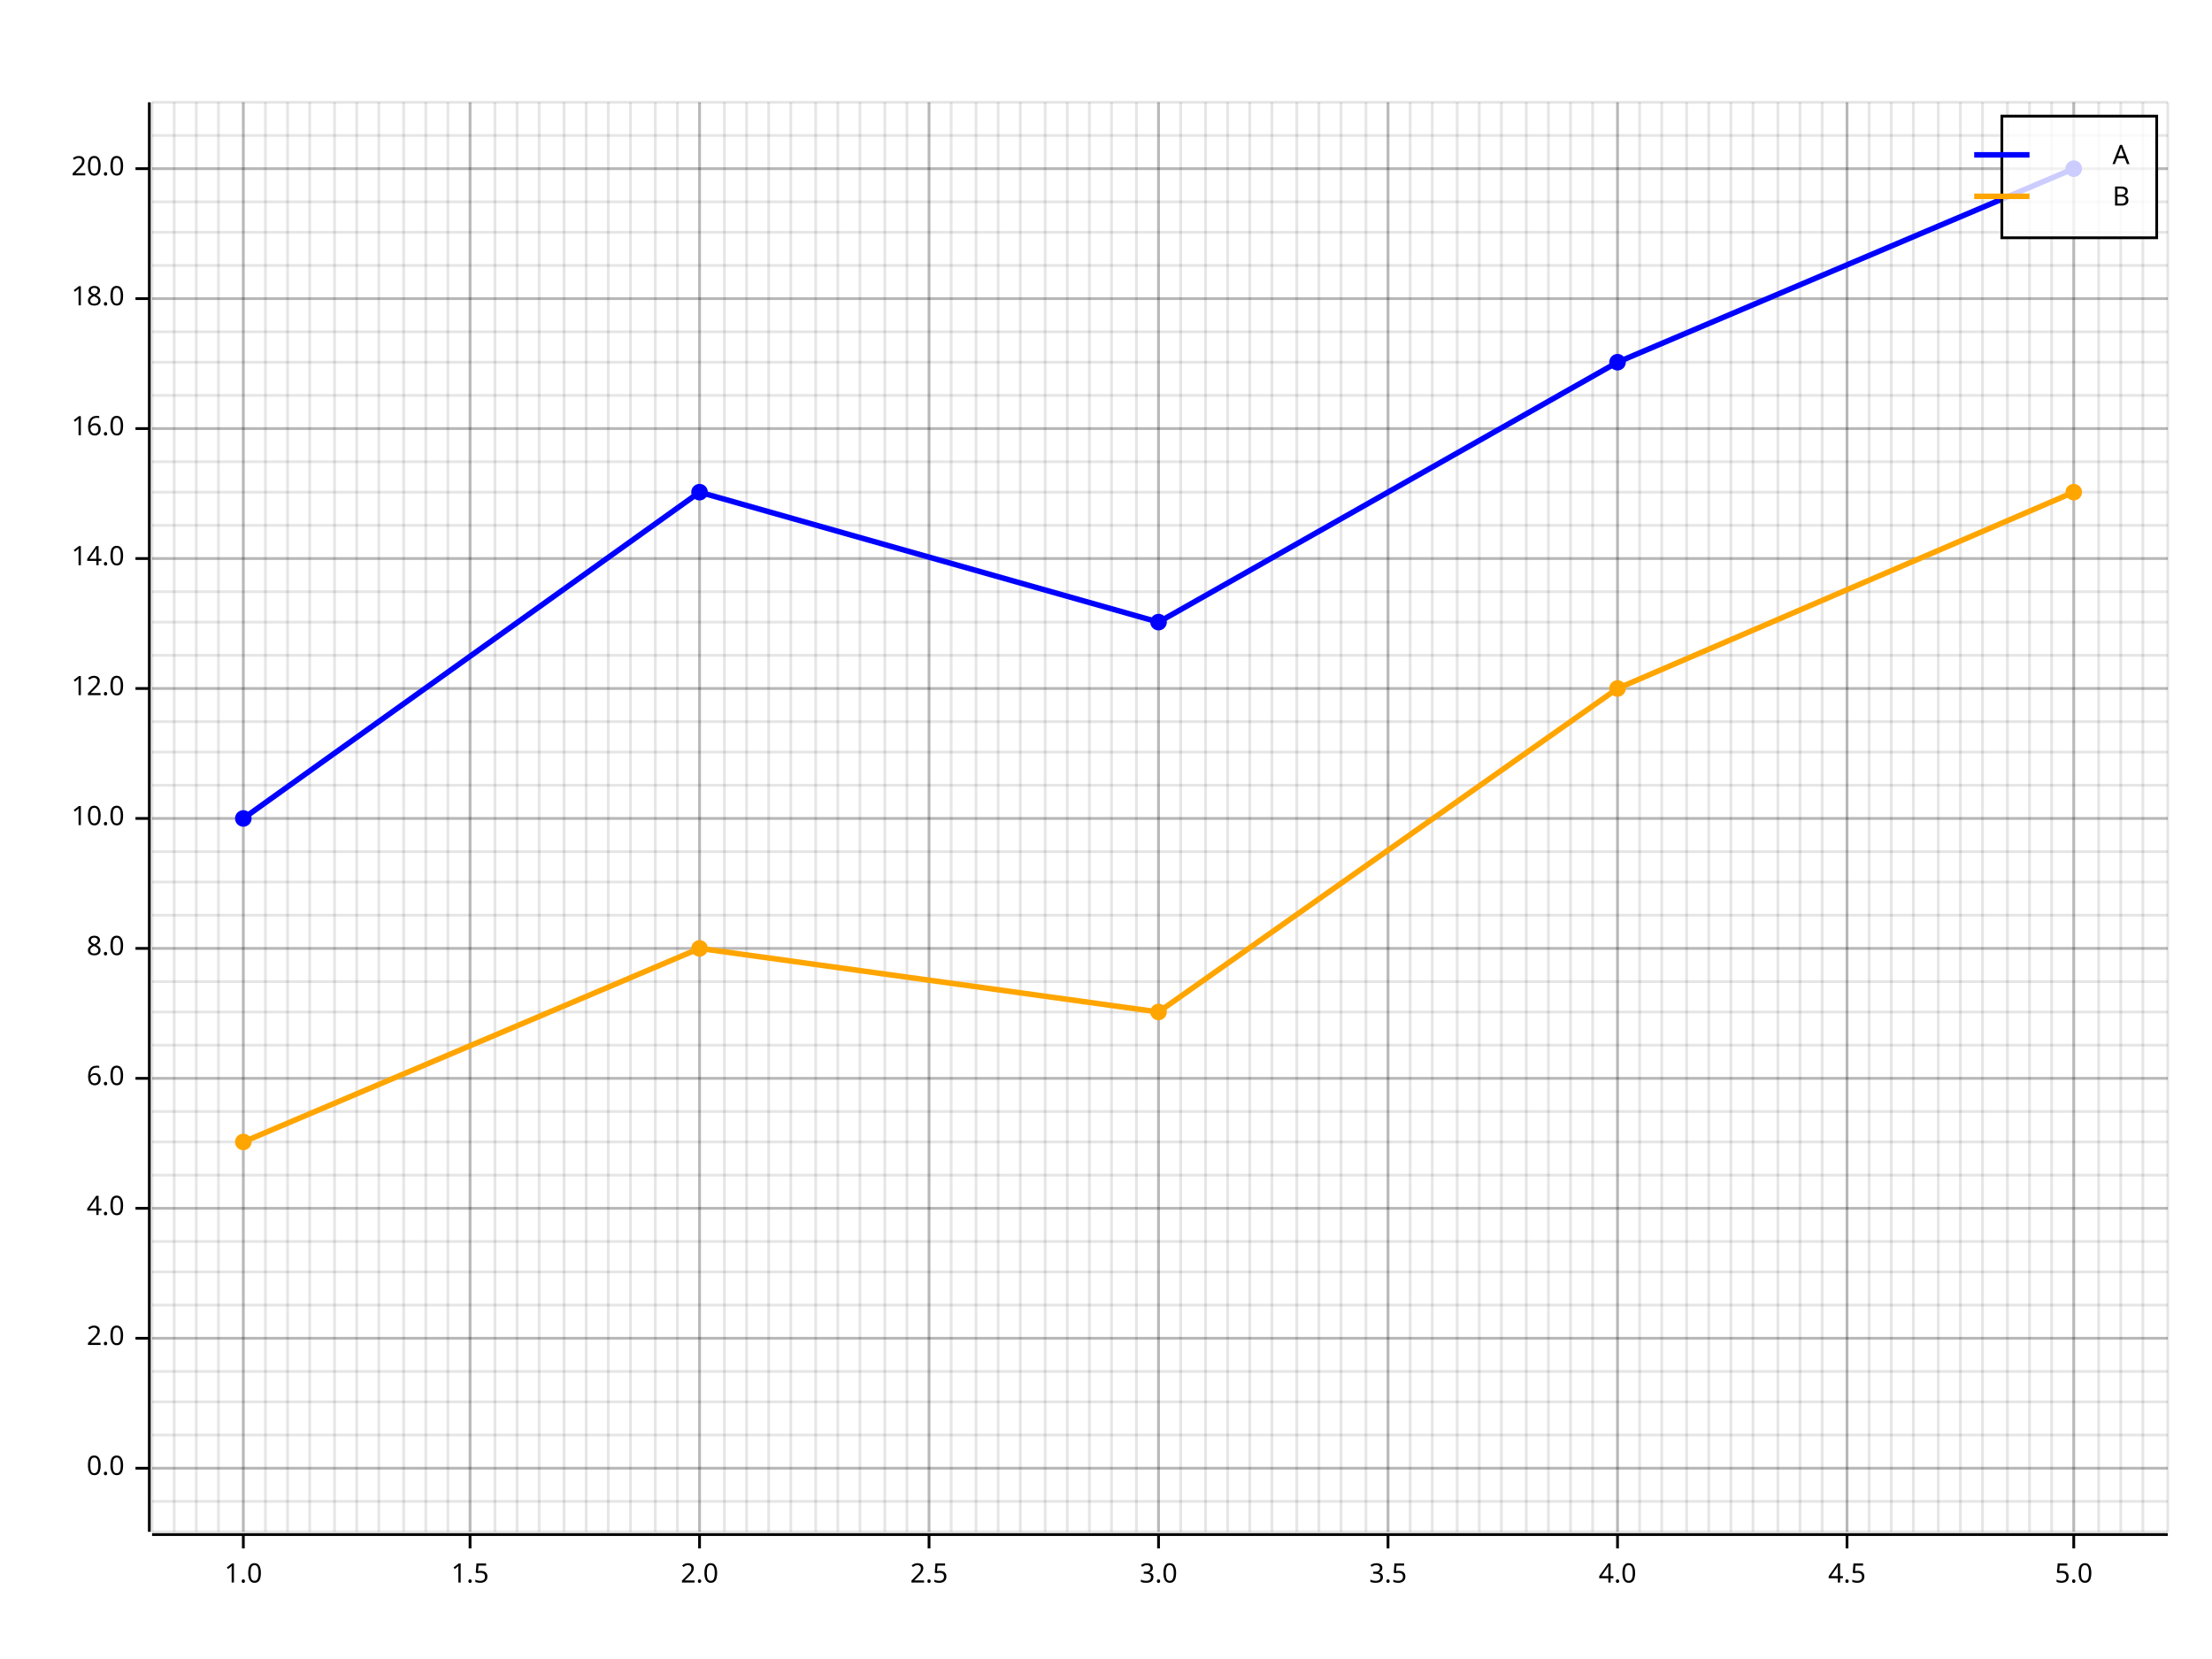
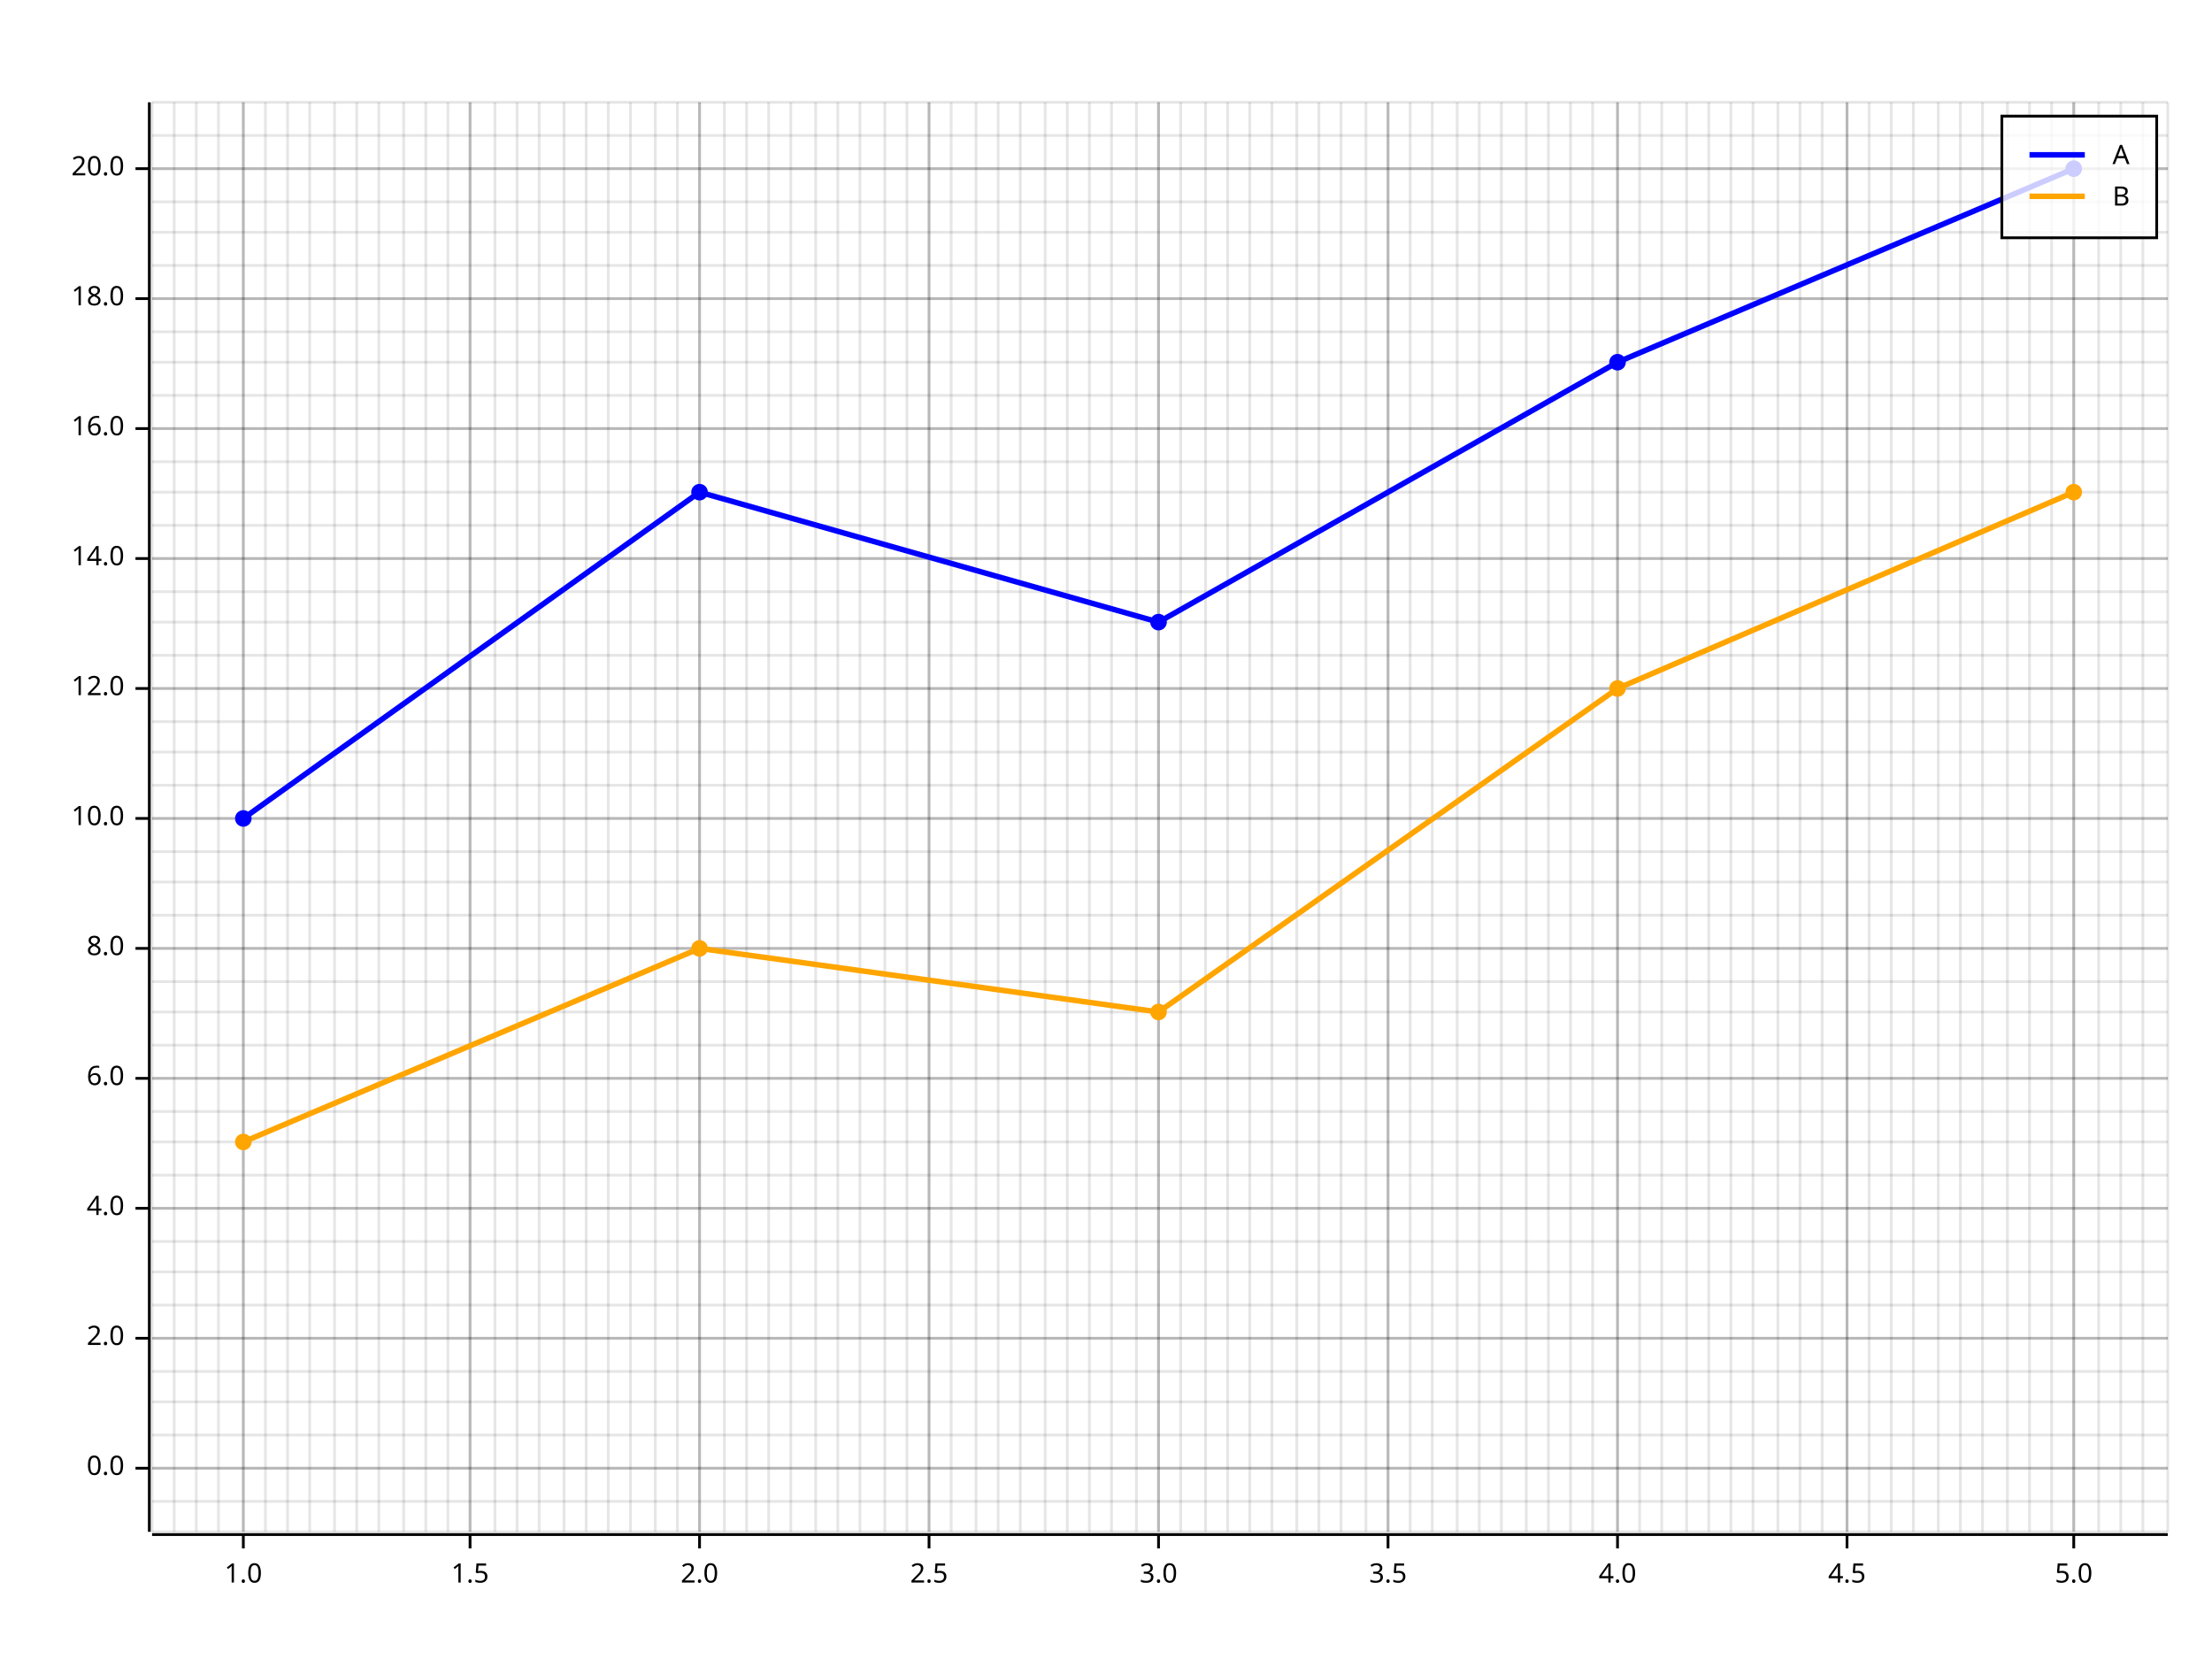
<svg xmlns="http://www.w3.org/2000/svg" width="800" height="600" viewBox="0 0 800 600">
  <rect x="0" y="0" width="800" height="600" opacity="1" fill="#FFFFFF" stroke="none" />
  <text x="400" y="20" dy="0.76em" text-anchor="middle" font-family="sans-serif" font-size="12.097" opacity="1" fill="#000000">

</text>
  <line opacity="0.1" stroke="#000000" stroke-width="1" x1="55" y1="554" x2="55" y2="37" />
  <line opacity="0.1" stroke="#000000" stroke-width="1" x1="63" y1="554" x2="63" y2="37" />
  <line opacity="0.1" stroke="#000000" stroke-width="1" x1="71" y1="554" x2="71" y2="37" />
  <line opacity="0.1" stroke="#000000" stroke-width="1" x1="79" y1="554" x2="79" y2="37" />
  <line opacity="0.1" stroke="#000000" stroke-width="1" x1="88" y1="554" x2="88" y2="37" />
  <line opacity="0.1" stroke="#000000" stroke-width="1" x1="96" y1="554" x2="96" y2="37" />
  <line opacity="0.1" stroke="#000000" stroke-width="1" x1="104" y1="554" x2="104" y2="37" />
  <line opacity="0.1" stroke="#000000" stroke-width="1" x1="112" y1="554" x2="112" y2="37" />
  <line opacity="0.1" stroke="#000000" stroke-width="1" x1="121" y1="554" x2="121" y2="37" />
  <line opacity="0.1" stroke="#000000" stroke-width="1" x1="129" y1="554" x2="129" y2="37" />
  <line opacity="0.1" stroke="#000000" stroke-width="1" x1="137" y1="554" x2="137" y2="37" />
  <line opacity="0.1" stroke="#000000" stroke-width="1" x1="146" y1="554" x2="146" y2="37" />
  <line opacity="0.1" stroke="#000000" stroke-width="1" x1="154" y1="554" x2="154" y2="37" />
  <line opacity="0.1" stroke="#000000" stroke-width="1" x1="162" y1="554" x2="162" y2="37" />
  <line opacity="0.1" stroke="#000000" stroke-width="1" x1="170" y1="554" x2="170" y2="37" />
  <line opacity="0.1" stroke="#000000" stroke-width="1" x1="179" y1="554" x2="179" y2="37" />
  <line opacity="0.1" stroke="#000000" stroke-width="1" x1="187" y1="554" x2="187" y2="37" />
  <line opacity="0.1" stroke="#000000" stroke-width="1" x1="195" y1="554" x2="195" y2="37" />
  <line opacity="0.1" stroke="#000000" stroke-width="1" x1="204" y1="554" x2="204" y2="37" />
  <line opacity="0.1" stroke="#000000" stroke-width="1" x1="212" y1="554" x2="212" y2="37" />
  <line opacity="0.1" stroke="#000000" stroke-width="1" x1="220" y1="554" x2="220" y2="37" />
  <line opacity="0.1" stroke="#000000" stroke-width="1" x1="228" y1="554" x2="228" y2="37" />
  <line opacity="0.1" stroke="#000000" stroke-width="1" x1="237" y1="554" x2="237" y2="37" />
  <line opacity="0.1" stroke="#000000" stroke-width="1" x1="245" y1="554" x2="245" y2="37" />
  <line opacity="0.1" stroke="#000000" stroke-width="1" x1="253" y1="554" x2="253" y2="37" />
  <line opacity="0.1" stroke="#000000" stroke-width="1" x1="262" y1="554" x2="262" y2="37" />
  <line opacity="0.1" stroke="#000000" stroke-width="1" x1="270" y1="554" x2="270" y2="37" />
  <line opacity="0.1" stroke="#000000" stroke-width="1" x1="278" y1="554" x2="278" y2="37" />
  <line opacity="0.1" stroke="#000000" stroke-width="1" x1="286" y1="554" x2="286" y2="37" />
  <line opacity="0.1" stroke="#000000" stroke-width="1" x1="295" y1="554" x2="295" y2="37" />
  <line opacity="0.1" stroke="#000000" stroke-width="1" x1="303" y1="554" x2="303" y2="37" />
  <line opacity="0.1" stroke="#000000" stroke-width="1" x1="311" y1="554" x2="311" y2="37" />
  <line opacity="0.1" stroke="#000000" stroke-width="1" x1="320" y1="554" x2="320" y2="37" />
  <line opacity="0.1" stroke="#000000" stroke-width="1" x1="328" y1="554" x2="328" y2="37" />
  <line opacity="0.1" stroke="#000000" stroke-width="1" x1="336" y1="554" x2="336" y2="37" />
  <line opacity="0.1" stroke="#000000" stroke-width="1" x1="344" y1="554" x2="344" y2="37" />
  <line opacity="0.1" stroke="#000000" stroke-width="1" x1="353" y1="554" x2="353" y2="37" />
  <line opacity="0.1" stroke="#000000" stroke-width="1" x1="361" y1="554" x2="361" y2="37" />
  <line opacity="0.1" stroke="#000000" stroke-width="1" x1="369" y1="554" x2="369" y2="37" />
  <line opacity="0.1" stroke="#000000" stroke-width="1" x1="378" y1="554" x2="378" y2="37" />
  <line opacity="0.1" stroke="#000000" stroke-width="1" x1="386" y1="554" x2="386" y2="37" />
  <line opacity="0.1" stroke="#000000" stroke-width="1" x1="394" y1="554" x2="394" y2="37" />
  <line opacity="0.1" stroke="#000000" stroke-width="1" x1="402" y1="554" x2="402" y2="37" />
  <line opacity="0.1" stroke="#000000" stroke-width="1" x1="411" y1="554" x2="411" y2="37" />
  <line opacity="0.1" stroke="#000000" stroke-width="1" x1="419" y1="554" x2="419" y2="37" />
  <line opacity="0.1" stroke="#000000" stroke-width="1" x1="427" y1="554" x2="427" y2="37" />
  <line opacity="0.1" stroke="#000000" stroke-width="1" x1="436" y1="554" x2="436" y2="37" />
  <line opacity="0.1" stroke="#000000" stroke-width="1" x1="444" y1="554" x2="444" y2="37" />
  <line opacity="0.1" stroke="#000000" stroke-width="1" x1="452" y1="554" x2="452" y2="37" />
  <line opacity="0.1" stroke="#000000" stroke-width="1" x1="460" y1="554" x2="460" y2="37" />
  <line opacity="0.1" stroke="#000000" stroke-width="1" x1="469" y1="554" x2="469" y2="37" />
  <line opacity="0.1" stroke="#000000" stroke-width="1" x1="477" y1="554" x2="477" y2="37" />
  <line opacity="0.1" stroke="#000000" stroke-width="1" x1="485" y1="554" x2="485" y2="37" />
  <line opacity="0.1" stroke="#000000" stroke-width="1" x1="494" y1="554" x2="494" y2="37" />
  <line opacity="0.1" stroke="#000000" stroke-width="1" x1="502" y1="554" x2="502" y2="37" />
  <line opacity="0.1" stroke="#000000" stroke-width="1" x1="510" y1="554" x2="510" y2="37" />
  <line opacity="0.1" stroke="#000000" stroke-width="1" x1="518" y1="554" x2="518" y2="37" />
  <line opacity="0.1" stroke="#000000" stroke-width="1" x1="527" y1="554" x2="527" y2="37" />
  <line opacity="0.1" stroke="#000000" stroke-width="1" x1="535" y1="554" x2="535" y2="37" />
  <line opacity="0.1" stroke="#000000" stroke-width="1" x1="543" y1="554" x2="543" y2="37" />
  <line opacity="0.1" stroke="#000000" stroke-width="1" x1="552" y1="554" x2="552" y2="37" />
  <line opacity="0.1" stroke="#000000" stroke-width="1" x1="560" y1="554" x2="560" y2="37" />
  <line opacity="0.1" stroke="#000000" stroke-width="1" x1="568" y1="554" x2="568" y2="37" />
  <line opacity="0.1" stroke="#000000" stroke-width="1" x1="576" y1="554" x2="576" y2="37" />
  <line opacity="0.1" stroke="#000000" stroke-width="1" x1="585" y1="554" x2="585" y2="37" />
  <line opacity="0.1" stroke="#000000" stroke-width="1" x1="593" y1="554" x2="593" y2="37" />
  <line opacity="0.1" stroke="#000000" stroke-width="1" x1="601" y1="554" x2="601" y2="37" />
  <line opacity="0.1" stroke="#000000" stroke-width="1" x1="610" y1="554" x2="610" y2="37" />
  <line opacity="0.1" stroke="#000000" stroke-width="1" x1="618" y1="554" x2="618" y2="37" />
  <line opacity="0.1" stroke="#000000" stroke-width="1" x1="626" y1="554" x2="626" y2="37" />
  <line opacity="0.1" stroke="#000000" stroke-width="1" x1="634" y1="554" x2="634" y2="37" />
  <line opacity="0.1" stroke="#000000" stroke-width="1" x1="643" y1="554" x2="643" y2="37" />
  <line opacity="0.1" stroke="#000000" stroke-width="1" x1="651" y1="554" x2="651" y2="37" />
  <line opacity="0.1" stroke="#000000" stroke-width="1" x1="659" y1="554" x2="659" y2="37" />
  <line opacity="0.1" stroke="#000000" stroke-width="1" x1="668" y1="554" x2="668" y2="37" />
  <line opacity="0.1" stroke="#000000" stroke-width="1" x1="676" y1="554" x2="676" y2="37" />
  <line opacity="0.1" stroke="#000000" stroke-width="1" x1="684" y1="554" x2="684" y2="37" />
  <line opacity="0.1" stroke="#000000" stroke-width="1" x1="692" y1="554" x2="692" y2="37" />
  <line opacity="0.1" stroke="#000000" stroke-width="1" x1="701" y1="554" x2="701" y2="37" />
  <line opacity="0.1" stroke="#000000" stroke-width="1" x1="709" y1="554" x2="709" y2="37" />
  <line opacity="0.1" stroke="#000000" stroke-width="1" x1="717" y1="554" x2="717" y2="37" />
  <line opacity="0.1" stroke="#000000" stroke-width="1" x1="726" y1="554" x2="726" y2="37" />
  <line opacity="0.1" stroke="#000000" stroke-width="1" x1="734" y1="554" x2="734" y2="37" />
  <line opacity="0.1" stroke="#000000" stroke-width="1" x1="742" y1="554" x2="742" y2="37" />
  <line opacity="0.1" stroke="#000000" stroke-width="1" x1="750" y1="554" x2="750" y2="37" />
  <line opacity="0.1" stroke="#000000" stroke-width="1" x1="759" y1="554" x2="759" y2="37" />
  <line opacity="0.1" stroke="#000000" stroke-width="1" x1="767" y1="554" x2="767" y2="37" />
  <line opacity="0.1" stroke="#000000" stroke-width="1" x1="775" y1="554" x2="775" y2="37" />
  <line opacity="0.1" stroke="#000000" stroke-width="1" x1="784" y1="554" x2="784" y2="37" />
  <line opacity="0.1" stroke="#000000" stroke-width="1" x1="55" y1="554" x2="784" y2="554" />
  <line opacity="0.1" stroke="#000000" stroke-width="1" x1="55" y1="543" x2="784" y2="543" />
  <line opacity="0.1" stroke="#000000" stroke-width="1" x1="55" y1="531" x2="784" y2="531" />
  <line opacity="0.1" stroke="#000000" stroke-width="1" x1="55" y1="519" x2="784" y2="519" />
  <line opacity="0.1" stroke="#000000" stroke-width="1" x1="55" y1="507" x2="784" y2="507" />
  <line opacity="0.1" stroke="#000000" stroke-width="1" x1="55" y1="496" x2="784" y2="496" />
  <line opacity="0.1" stroke="#000000" stroke-width="1" x1="55" y1="484" x2="784" y2="484" />
  <line opacity="0.1" stroke="#000000" stroke-width="1" x1="55" y1="472" x2="784" y2="472" />
  <line opacity="0.1" stroke="#000000" stroke-width="1" x1="55" y1="460" x2="784" y2="460" />
  <line opacity="0.1" stroke="#000000" stroke-width="1" x1="55" y1="449" x2="784" y2="449" />
  <line opacity="0.1" stroke="#000000" stroke-width="1" x1="55" y1="437" x2="784" y2="437" />
  <line opacity="0.1" stroke="#000000" stroke-width="1" x1="55" y1="425" x2="784" y2="425" />
  <line opacity="0.1" stroke="#000000" stroke-width="1" x1="55" y1="413" x2="784" y2="413" />
  <line opacity="0.1" stroke="#000000" stroke-width="1" x1="55" y1="402" x2="784" y2="402" />
  <line opacity="0.1" stroke="#000000" stroke-width="1" x1="55" y1="390" x2="784" y2="390" />
  <line opacity="0.1" stroke="#000000" stroke-width="1" x1="55" y1="378" x2="784" y2="378" />
  <line opacity="0.1" stroke="#000000" stroke-width="1" x1="55" y1="366" x2="784" y2="366" />
  <line opacity="0.1" stroke="#000000" stroke-width="1" x1="55" y1="355" x2="784" y2="355" />
  <line opacity="0.1" stroke="#000000" stroke-width="1" x1="55" y1="343" x2="784" y2="343" />
  <line opacity="0.1" stroke="#000000" stroke-width="1" x1="55" y1="331" x2="784" y2="331" />
  <line opacity="0.1" stroke="#000000" stroke-width="1" x1="55" y1="319" x2="784" y2="319" />
  <line opacity="0.1" stroke="#000000" stroke-width="1" x1="55" y1="308" x2="784" y2="308" />
  <line opacity="0.1" stroke="#000000" stroke-width="1" x1="55" y1="296" x2="784" y2="296" />
  <line opacity="0.1" stroke="#000000" stroke-width="1" x1="55" y1="284" x2="784" y2="284" />
  <line opacity="0.1" stroke="#000000" stroke-width="1" x1="55" y1="272" x2="784" y2="272" />
  <line opacity="0.1" stroke="#000000" stroke-width="1" x1="55" y1="261" x2="784" y2="261" />
  <line opacity="0.1" stroke="#000000" stroke-width="1" x1="55" y1="249" x2="784" y2="249" />
  <line opacity="0.1" stroke="#000000" stroke-width="1" x1="55" y1="237" x2="784" y2="237" />
  <line opacity="0.1" stroke="#000000" stroke-width="1" x1="55" y1="225" x2="784" y2="225" />
  <line opacity="0.1" stroke="#000000" stroke-width="1" x1="55" y1="214" x2="784" y2="214" />
  <line opacity="0.1" stroke="#000000" stroke-width="1" x1="55" y1="202" x2="784" y2="202" />
  <line opacity="0.1" stroke="#000000" stroke-width="1" x1="55" y1="190" x2="784" y2="190" />
  <line opacity="0.1" stroke="#000000" stroke-width="1" x1="55" y1="178" x2="784" y2="178" />
  <line opacity="0.1" stroke="#000000" stroke-width="1" x1="55" y1="167" x2="784" y2="167" />
  <line opacity="0.1" stroke="#000000" stroke-width="1" x1="55" y1="155" x2="784" y2="155" />
  <line opacity="0.1" stroke="#000000" stroke-width="1" x1="55" y1="143" x2="784" y2="143" />
  <line opacity="0.1" stroke="#000000" stroke-width="1" x1="55" y1="131" x2="784" y2="131" />
  <line opacity="0.1" stroke="#000000" stroke-width="1" x1="55" y1="120" x2="784" y2="120" />
  <line opacity="0.1" stroke="#000000" stroke-width="1" x1="55" y1="108" x2="784" y2="108" />
  <line opacity="0.1" stroke="#000000" stroke-width="1" x1="55" y1="96" x2="784" y2="96" />
  <line opacity="0.1" stroke="#000000" stroke-width="1" x1="55" y1="84" x2="784" y2="84" />
  <line opacity="0.1" stroke="#000000" stroke-width="1" x1="55" y1="73" x2="784" y2="73" />
  <line opacity="0.1" stroke="#000000" stroke-width="1" x1="55" y1="61" x2="784" y2="61" />
  <line opacity="0.1" stroke="#000000" stroke-width="1" x1="55" y1="49" x2="784" y2="49" />
  <line opacity="0.1" stroke="#000000" stroke-width="1" x1="55" y1="37" x2="784" y2="37" />
  <line opacity="0.2" stroke="#000000" stroke-width="1" x1="88" y1="554" x2="88" y2="37" />
  <line opacity="0.2" stroke="#000000" stroke-width="1" x1="170" y1="554" x2="170" y2="37" />
  <line opacity="0.2" stroke="#000000" stroke-width="1" x1="253" y1="554" x2="253" y2="37" />
  <line opacity="0.2" stroke="#000000" stroke-width="1" x1="336" y1="554" x2="336" y2="37" />
  <line opacity="0.2" stroke="#000000" stroke-width="1" x1="419" y1="554" x2="419" y2="37" />
  <line opacity="0.2" stroke="#000000" stroke-width="1" x1="502" y1="554" x2="502" y2="37" />
  <line opacity="0.2" stroke="#000000" stroke-width="1" x1="585" y1="554" x2="585" y2="37" />
  <line opacity="0.2" stroke="#000000" stroke-width="1" x1="668" y1="554" x2="668" y2="37" />
  <line opacity="0.2" stroke="#000000" stroke-width="1" x1="750" y1="554" x2="750" y2="37" />
  <line opacity="0.2" stroke="#000000" stroke-width="1" x1="55" y1="531" x2="784" y2="531" />
  <line opacity="0.2" stroke="#000000" stroke-width="1" x1="55" y1="484" x2="784" y2="484" />
  <line opacity="0.2" stroke="#000000" stroke-width="1" x1="55" y1="437" x2="784" y2="437" />
  <line opacity="0.2" stroke="#000000" stroke-width="1" x1="55" y1="390" x2="784" y2="390" />
  <line opacity="0.2" stroke="#000000" stroke-width="1" x1="55" y1="343" x2="784" y2="343" />
  <line opacity="0.2" stroke="#000000" stroke-width="1" x1="55" y1="296" x2="784" y2="296" />
  <line opacity="0.2" stroke="#000000" stroke-width="1" x1="55" y1="249" x2="784" y2="249" />
  <line opacity="0.2" stroke="#000000" stroke-width="1" x1="55" y1="202" x2="784" y2="202" />
  <line opacity="0.2" stroke="#000000" stroke-width="1" x1="55" y1="155" x2="784" y2="155" />
  <line opacity="0.2" stroke="#000000" stroke-width="1" x1="55" y1="108" x2="784" y2="108" />
  <line opacity="0.2" stroke="#000000" stroke-width="1" x1="55" y1="61" x2="784" y2="61" />
  <polyline fill="none" opacity="1" stroke="#000000" stroke-width="1" points="54,37 54,554 " />
  <text x="45" y="531" dy="0.5ex" text-anchor="end" font-family="sans-serif" font-size="9.677" opacity="1" fill="#000000">
0.0
</text>
  <polyline fill="none" opacity="1" stroke="#000000" stroke-width="1" points="49,531 54,531 " />
  <text x="45" y="484" dy="0.5ex" text-anchor="end" font-family="sans-serif" font-size="9.677" opacity="1" fill="#000000">
2.0
</text>
  <polyline fill="none" opacity="1" stroke="#000000" stroke-width="1" points="49,484 54,484 " />
  <text x="45" y="437" dy="0.5ex" text-anchor="end" font-family="sans-serif" font-size="9.677" opacity="1" fill="#000000">
4.0
</text>
  <polyline fill="none" opacity="1" stroke="#000000" stroke-width="1" points="49,437 54,437 " />
  <text x="45" y="390" dy="0.5ex" text-anchor="end" font-family="sans-serif" font-size="9.677" opacity="1" fill="#000000">
6.0
</text>
  <polyline fill="none" opacity="1" stroke="#000000" stroke-width="1" points="49,390 54,390 " />
  <text x="45" y="343" dy="0.5ex" text-anchor="end" font-family="sans-serif" font-size="9.677" opacity="1" fill="#000000">
8.0
</text>
  <polyline fill="none" opacity="1" stroke="#000000" stroke-width="1" points="49,343 54,343 " />
  <text x="45" y="296" dy="0.5ex" text-anchor="end" font-family="sans-serif" font-size="9.677" opacity="1" fill="#000000">
10.0
</text>
  <polyline fill="none" opacity="1" stroke="#000000" stroke-width="1" points="49,296 54,296 " />
  <text x="45" y="249" dy="0.5ex" text-anchor="end" font-family="sans-serif" font-size="9.677" opacity="1" fill="#000000">
12.0
</text>
  <polyline fill="none" opacity="1" stroke="#000000" stroke-width="1" points="49,249 54,249 " />
  <text x="45" y="202" dy="0.5ex" text-anchor="end" font-family="sans-serif" font-size="9.677" opacity="1" fill="#000000">
14.0
</text>
  <polyline fill="none" opacity="1" stroke="#000000" stroke-width="1" points="49,202 54,202 " />
  <text x="45" y="155" dy="0.5ex" text-anchor="end" font-family="sans-serif" font-size="9.677" opacity="1" fill="#000000">
16.0
</text>
  <polyline fill="none" opacity="1" stroke="#000000" stroke-width="1" points="49,155 54,155 " />
  <text x="45" y="108" dy="0.5ex" text-anchor="end" font-family="sans-serif" font-size="9.677" opacity="1" fill="#000000">
18.0
</text>
  <polyline fill="none" opacity="1" stroke="#000000" stroke-width="1" points="49,108 54,108 " />
  <text x="45" y="61" dy="0.5ex" text-anchor="end" font-family="sans-serif" font-size="9.677" opacity="1" fill="#000000">
20.0
</text>
  <polyline fill="none" opacity="1" stroke="#000000" stroke-width="1" points="49,61 54,61 " />
  <polyline fill="none" opacity="1" stroke="#000000" stroke-width="1" points="55,555 784,555 " />
  <text x="88" y="565" dy="0.76em" text-anchor="middle" font-family="sans-serif" font-size="9.677" opacity="1" fill="#000000">
1.0
</text>
  <polyline fill="none" opacity="1" stroke="#000000" stroke-width="1" points="88,555 88,560 " />
  <text x="170" y="565" dy="0.76em" text-anchor="middle" font-family="sans-serif" font-size="9.677" opacity="1" fill="#000000">
1.5
</text>
  <polyline fill="none" opacity="1" stroke="#000000" stroke-width="1" points="170,555 170,560 " />
  <text x="253" y="565" dy="0.76em" text-anchor="middle" font-family="sans-serif" font-size="9.677" opacity="1" fill="#000000">
2.0
</text>
  <polyline fill="none" opacity="1" stroke="#000000" stroke-width="1" points="253,555 253,560 " />
  <text x="336" y="565" dy="0.76em" text-anchor="middle" font-family="sans-serif" font-size="9.677" opacity="1" fill="#000000">
2.5
</text>
  <polyline fill="none" opacity="1" stroke="#000000" stroke-width="1" points="336,555 336,560 " />
  <text x="419" y="565" dy="0.76em" text-anchor="middle" font-family="sans-serif" font-size="9.677" opacity="1" fill="#000000">
3.0
</text>
  <polyline fill="none" opacity="1" stroke="#000000" stroke-width="1" points="419,555 419,560 " />
  <text x="502" y="565" dy="0.76em" text-anchor="middle" font-family="sans-serif" font-size="9.677" opacity="1" fill="#000000">
3.5
</text>
  <polyline fill="none" opacity="1" stroke="#000000" stroke-width="1" points="502,555 502,560 " />
  <text x="585" y="565" dy="0.76em" text-anchor="middle" font-family="sans-serif" font-size="9.677" opacity="1" fill="#000000">
4.0
</text>
  <polyline fill="none" opacity="1" stroke="#000000" stroke-width="1" points="585,555 585,560 " />
  <text x="668" y="565" dy="0.76em" text-anchor="middle" font-family="sans-serif" font-size="9.677" opacity="1" fill="#000000">
4.5
</text>
  <polyline fill="none" opacity="1" stroke="#000000" stroke-width="1" points="668,555 668,560 " />
  <text x="750" y="565" dy="0.76em" text-anchor="middle" font-family="sans-serif" font-size="9.677" opacity="1" fill="#000000">
5.0
</text>
  <polyline fill="none" opacity="1" stroke="#000000" stroke-width="1" points="750,555 750,560 " />
  <polyline fill="none" opacity="1" stroke="#0000FF" stroke-width="2" points="88,296 253,178 419,225 585,131 750,61 " />
  <polyline fill="none" opacity="1" stroke="#FFA500" stroke-width="2" points="88,413 253,343 419,366 585,249 750,178 " />
  <circle cx="88" cy="296" r="3" opacity="1" fill="#0000FF" stroke="none" stroke-width="1" />
  <circle cx="253" cy="178" r="3" opacity="1" fill="#0000FF" stroke="none" stroke-width="1" />
  <circle cx="419" cy="225" r="3" opacity="1" fill="#0000FF" stroke="none" stroke-width="1" />
  <circle cx="585" cy="131" r="3" opacity="1" fill="#0000FF" stroke="none" stroke-width="1" />
  <circle cx="750" cy="61" r="3" opacity="1" fill="#0000FF" stroke="none" stroke-width="1" />
  <circle cx="88" cy="413" r="3" opacity="1" fill="#FFA500" stroke="none" stroke-width="1" />
  <circle cx="253" cy="343" r="3" opacity="1" fill="#FFA500" stroke="none" stroke-width="1" />
  <circle cx="419" cy="366" r="3" opacity="1" fill="#FFA500" stroke="none" stroke-width="1" />
  <circle cx="585" cy="249" r="3" opacity="1" fill="#FFA500" stroke="none" stroke-width="1" />
  <circle cx="750" cy="178" r="3" opacity="1" fill="#FFA500" stroke="none" stroke-width="1" />
  <rect x="724" y="42" width="56" height="44" opacity="0.8" fill="#FFFFFF" stroke="none" />
  <rect x="724" y="42" width="56" height="44" opacity="1" fill="none" stroke="#000000" />
  <text x="764" y="52" dy="0.76em" text-anchor="start" font-family="sans-serif" font-size="9.677" opacity="1" fill="#000000">
A
</text>
  <text x="764" y="67" dy="0.76em" text-anchor="start" font-family="sans-serif" font-size="9.677" opacity="1" fill="#000000">
B
</text>
-   <polyline fill="none" opacity="1" stroke="#0000FF" stroke-width="2" points="714,56 734,56 " />
-   <polyline fill="none" opacity="1" stroke="#FFA500" stroke-width="2" points="714,71 734,71 " />
+   <polyline fill="none" opacity="1" stroke="#0000FF" stroke-width="2" points="734,56 754,56 " />
+   <polyline fill="none" opacity="1" stroke="#FFA500" stroke-width="2" points="734,71 754,71 " />
</svg>
